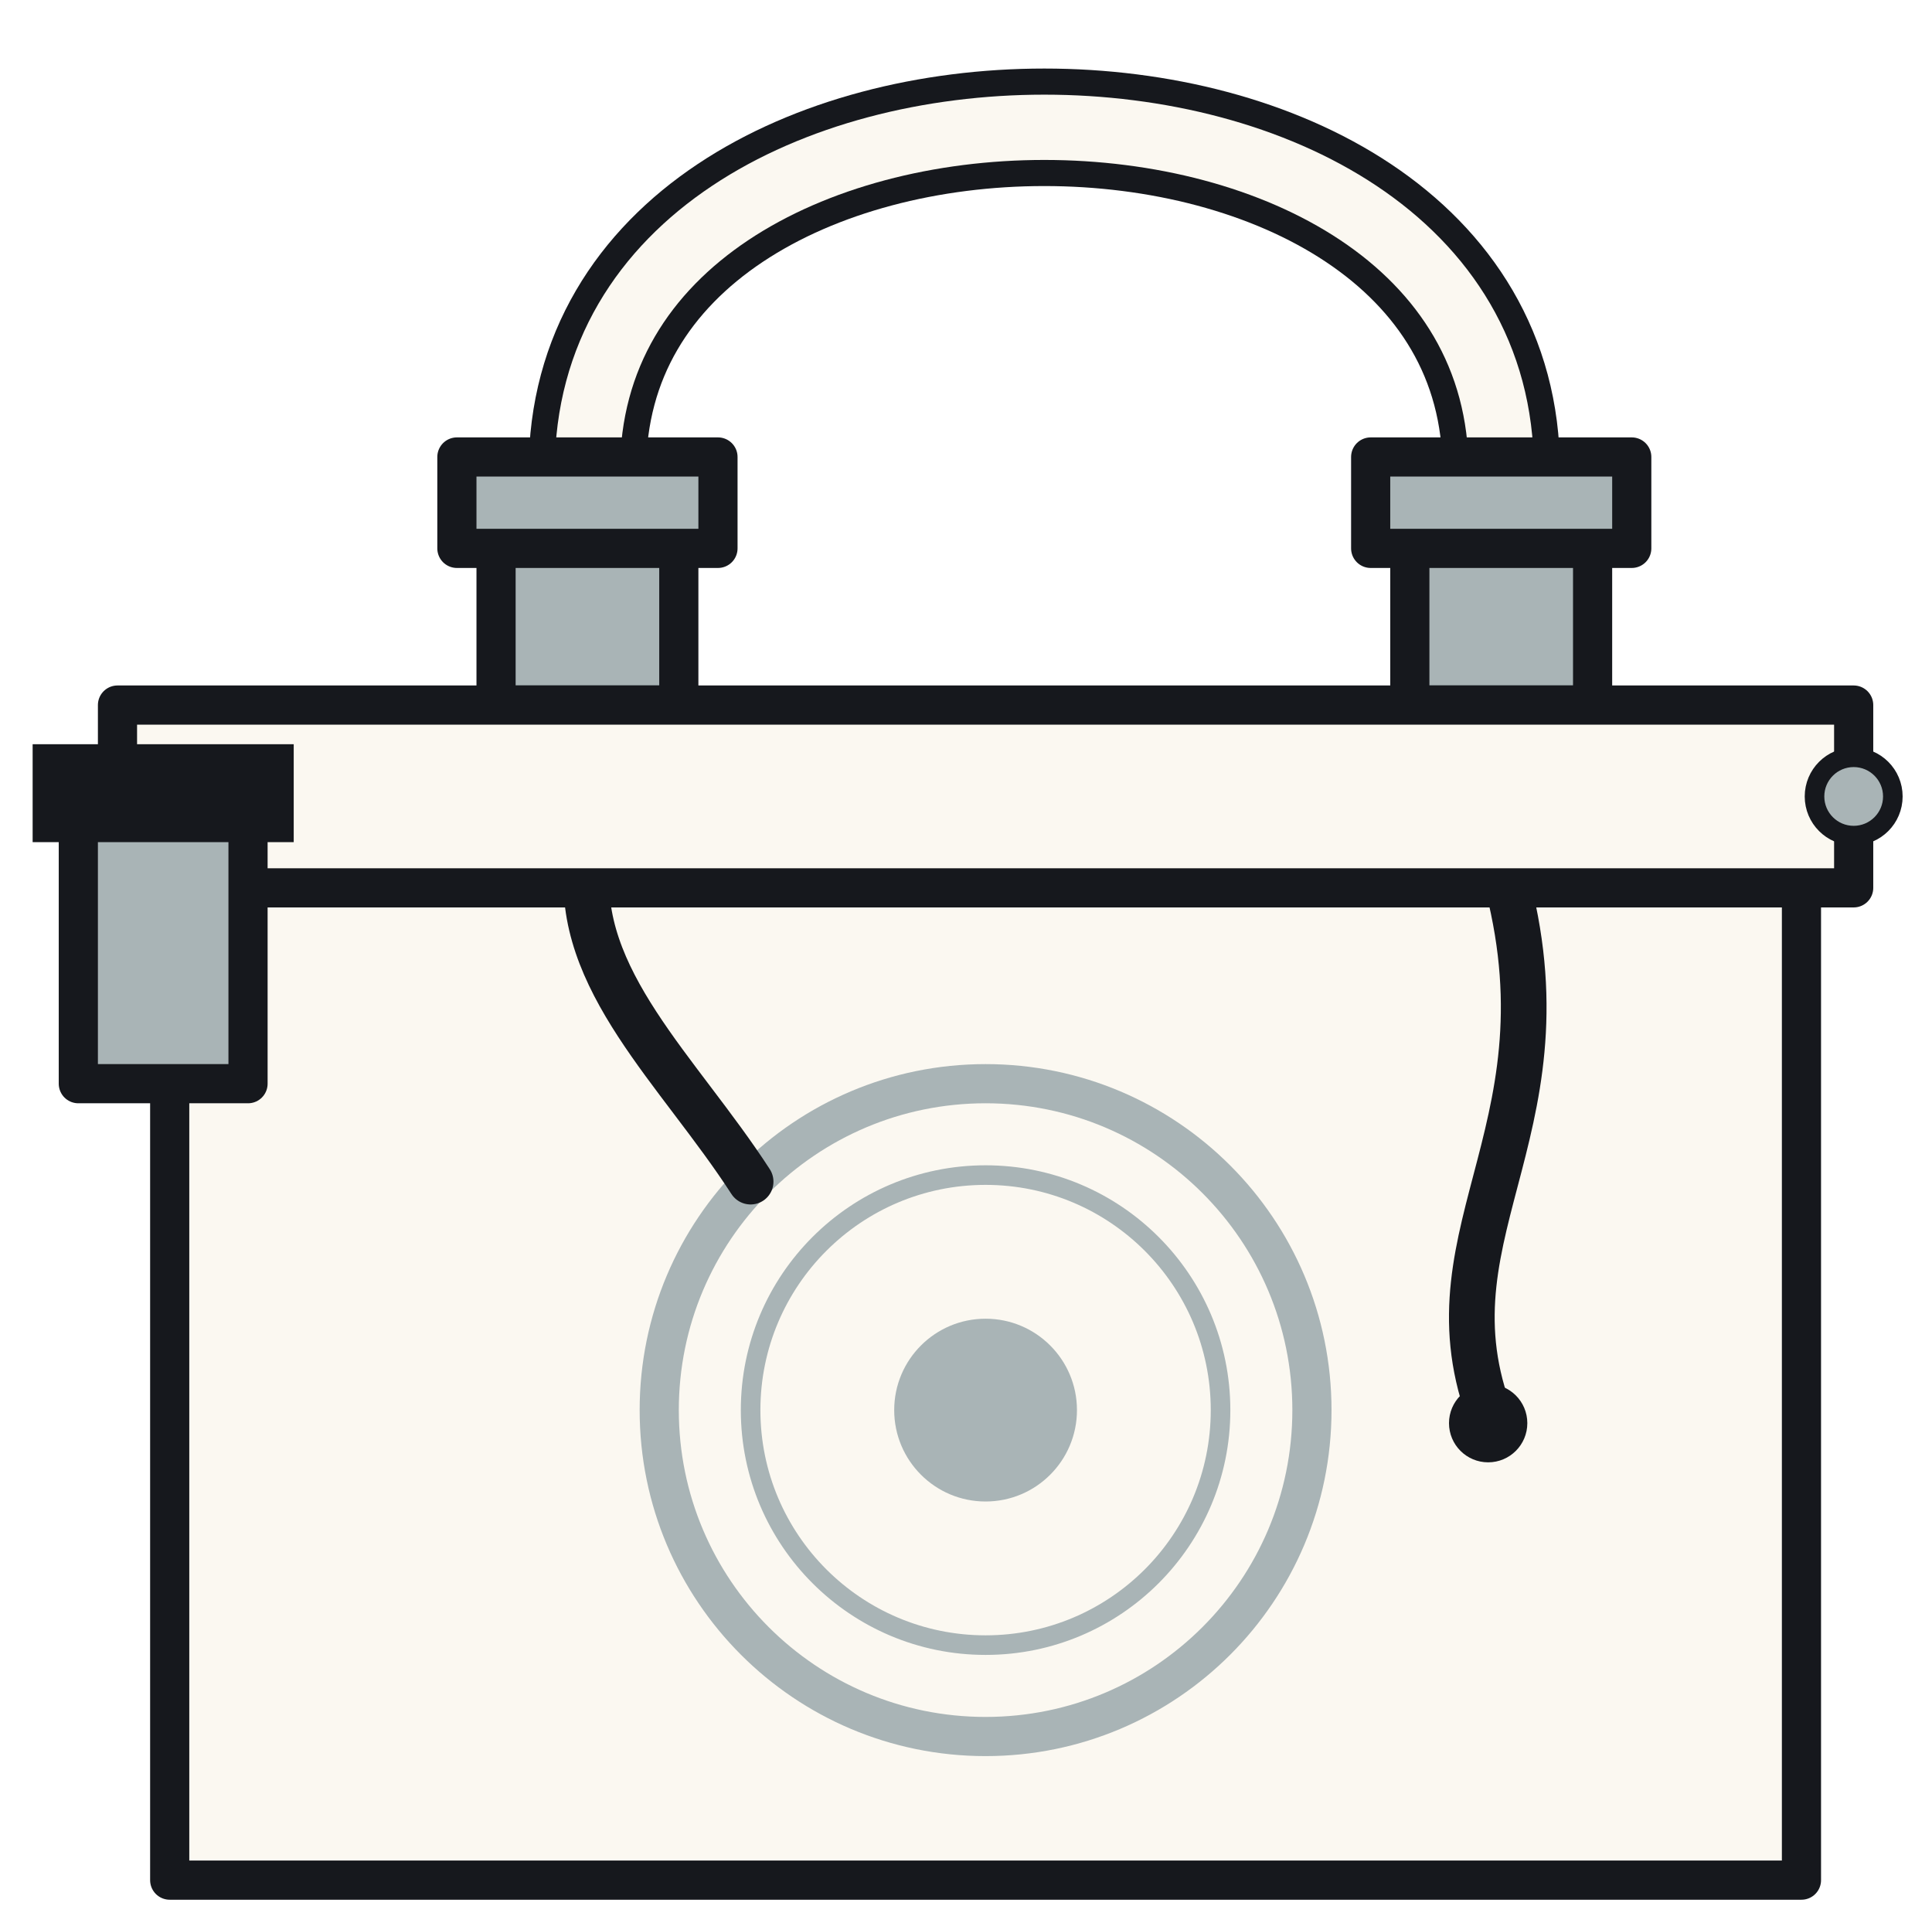
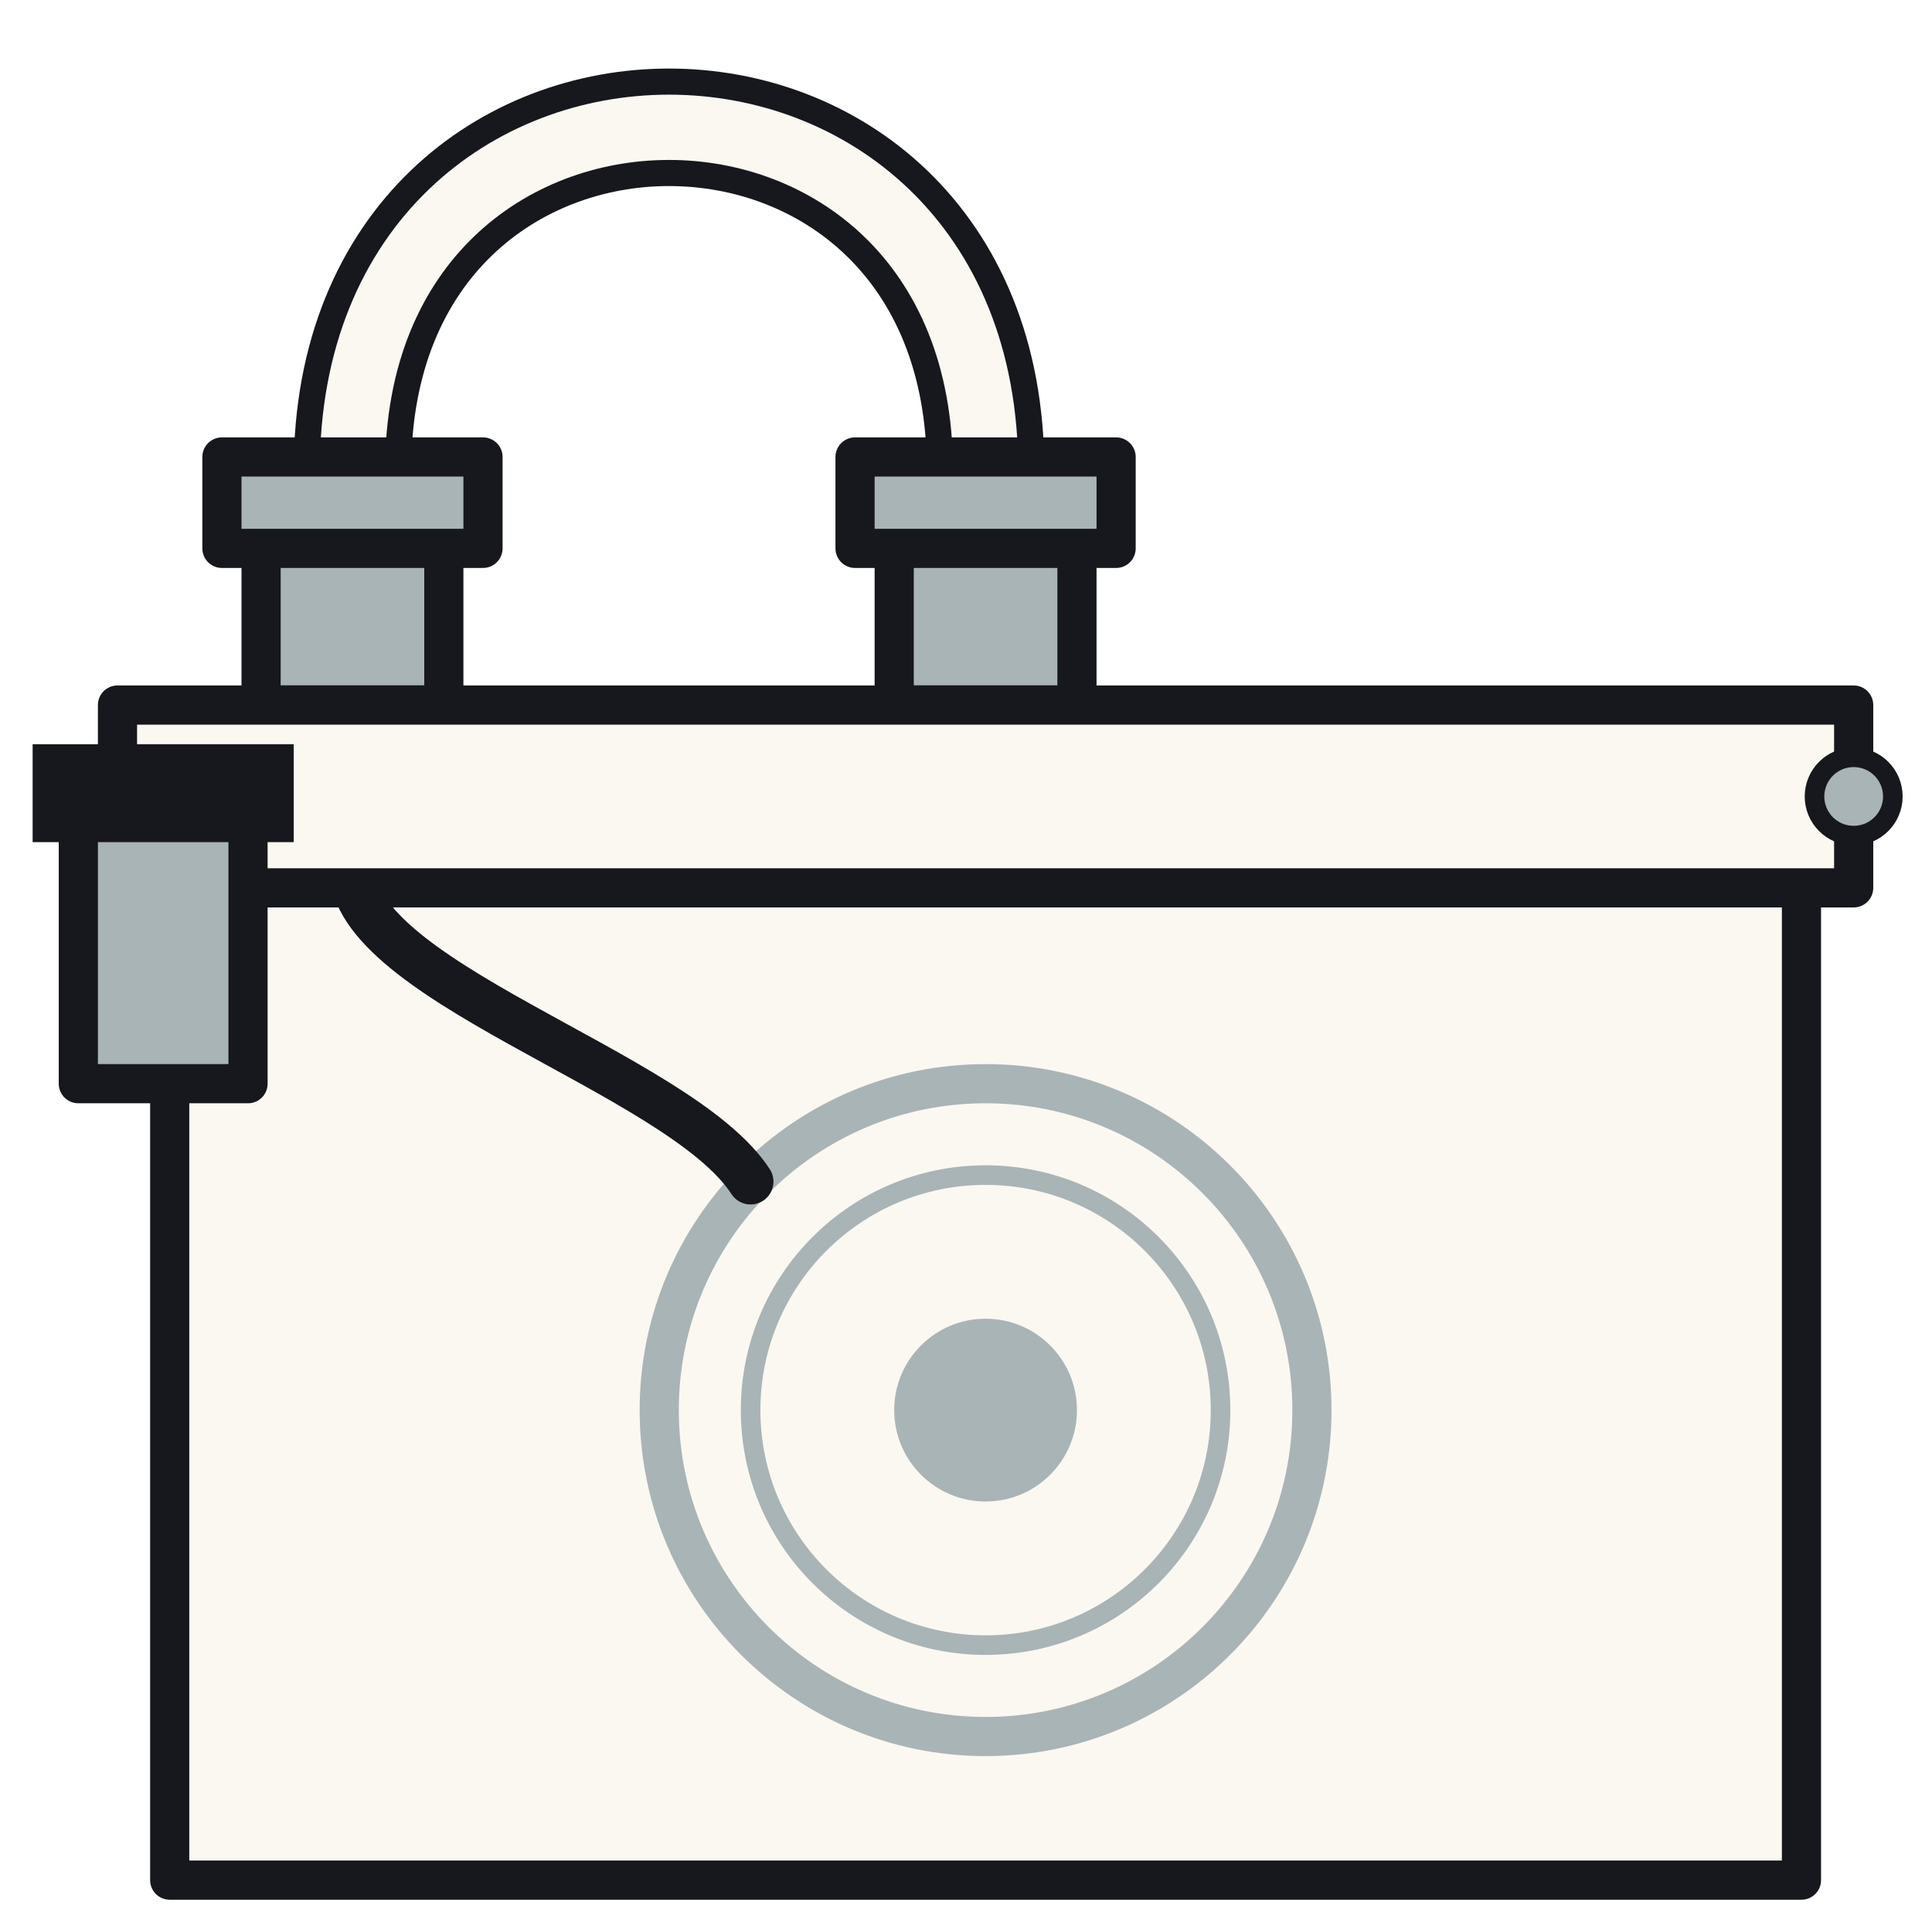
- <svg xmlns="http://www.w3.org/2000/svg" viewBox="24 -12 296 294" role="img" aria-label="filament bunker shut, catch clipped, PTFE tube looped from one lid fitting to the other">
+ <svg xmlns="http://www.w3.org/2000/svg" viewBox="24 -12 296 294" role="img" aria-label="filament bunker shut, catch clipped, PTFE tube looped from the outside lid fitting to the middle one">
  <rect x="50" y="124" width="250" height="152" fill="#FBF8F1" stroke="#16181D" stroke-width="6" stroke-linejoin="round" />
  <g fill="none" stroke="#A9B4B6" stroke-width="6">
    <circle cx="175" cy="204" r="50" />
    <circle cx="175" cy="204" r="36" stroke-width="3" />
  </g>
  <circle cx="175" cy="204" r="14" fill="#A9B4B6" />
-   <path d="M139 169 C128 152 112.0 138 114.0 120" fill="none" stroke="#16181D" stroke-width="7" stroke-linecap="round" />
-   <path d="M254.0 120 C266.0 160 242.0 176 252.0 204" fill="none" stroke="#16181D" stroke-width="7" stroke-linecap="round" />
-   <circle cx="252.0" cy="206" r="6" fill="#16181D" />
-   <path d="M114.0 60 C114.0 -10 254.0 -10 254.0 60" fill="none" stroke="#16181D" stroke-width="18" stroke-linecap="round" />
-   <path d="M114.0 60 C114.0 -10 254.0 -10 254.0 60" fill="none" stroke="#FBF8F1" stroke-width="10" stroke-linecap="round" />
+   <path d="M139 169 C128 152 76.0 138 78.0 120" fill="none" stroke="#16181D" stroke-width="7" stroke-linecap="round" />
+   <path d="M78.0 60 C78.0 -10 175.0 -10 175.0 60" fill="none" stroke="#16181D" stroke-width="18" stroke-linecap="round" />
+   <path d="M78.0 60 C78.0 -10 175.0 -10 175.0 60" fill="none" stroke="#FBF8F1" stroke-width="10" stroke-linecap="round" />
  <g>
    <g fill="#A9B4B6" stroke="#16181D" stroke-width="6" stroke-linejoin="round">
-       <rect x="100" y="68" width="28" height="28" />
-       <rect x="94" y="58" width="40" height="14" />
-       <rect x="240" y="68" width="28" height="28" />
-       <rect x="234" y="58" width="40" height="14" />
+       <rect x="64" y="68" width="28" height="28" />
+       <rect x="58" y="58" width="40" height="14" />
+       <rect x="161" y="68" width="28" height="28" />
+       <rect x="155" y="58" width="40" height="14" />
    </g>
    <rect x="42" y="96" width="266" height="28" fill="#FBF8F1" stroke="#16181D" stroke-width="6" stroke-linejoin="round" />
  </g>
  <circle cx="308" cy="110" r="6" fill="#A9B4B6" stroke="#16181D" stroke-width="3" />
  <rect x="36" y="106" width="26" height="48" fill="#A9B4B6" stroke="#16181D" stroke-width="6" stroke-linejoin="round" />
  <rect x="29" y="102" width="40" height="15" fill="#16181D" />
</svg>
